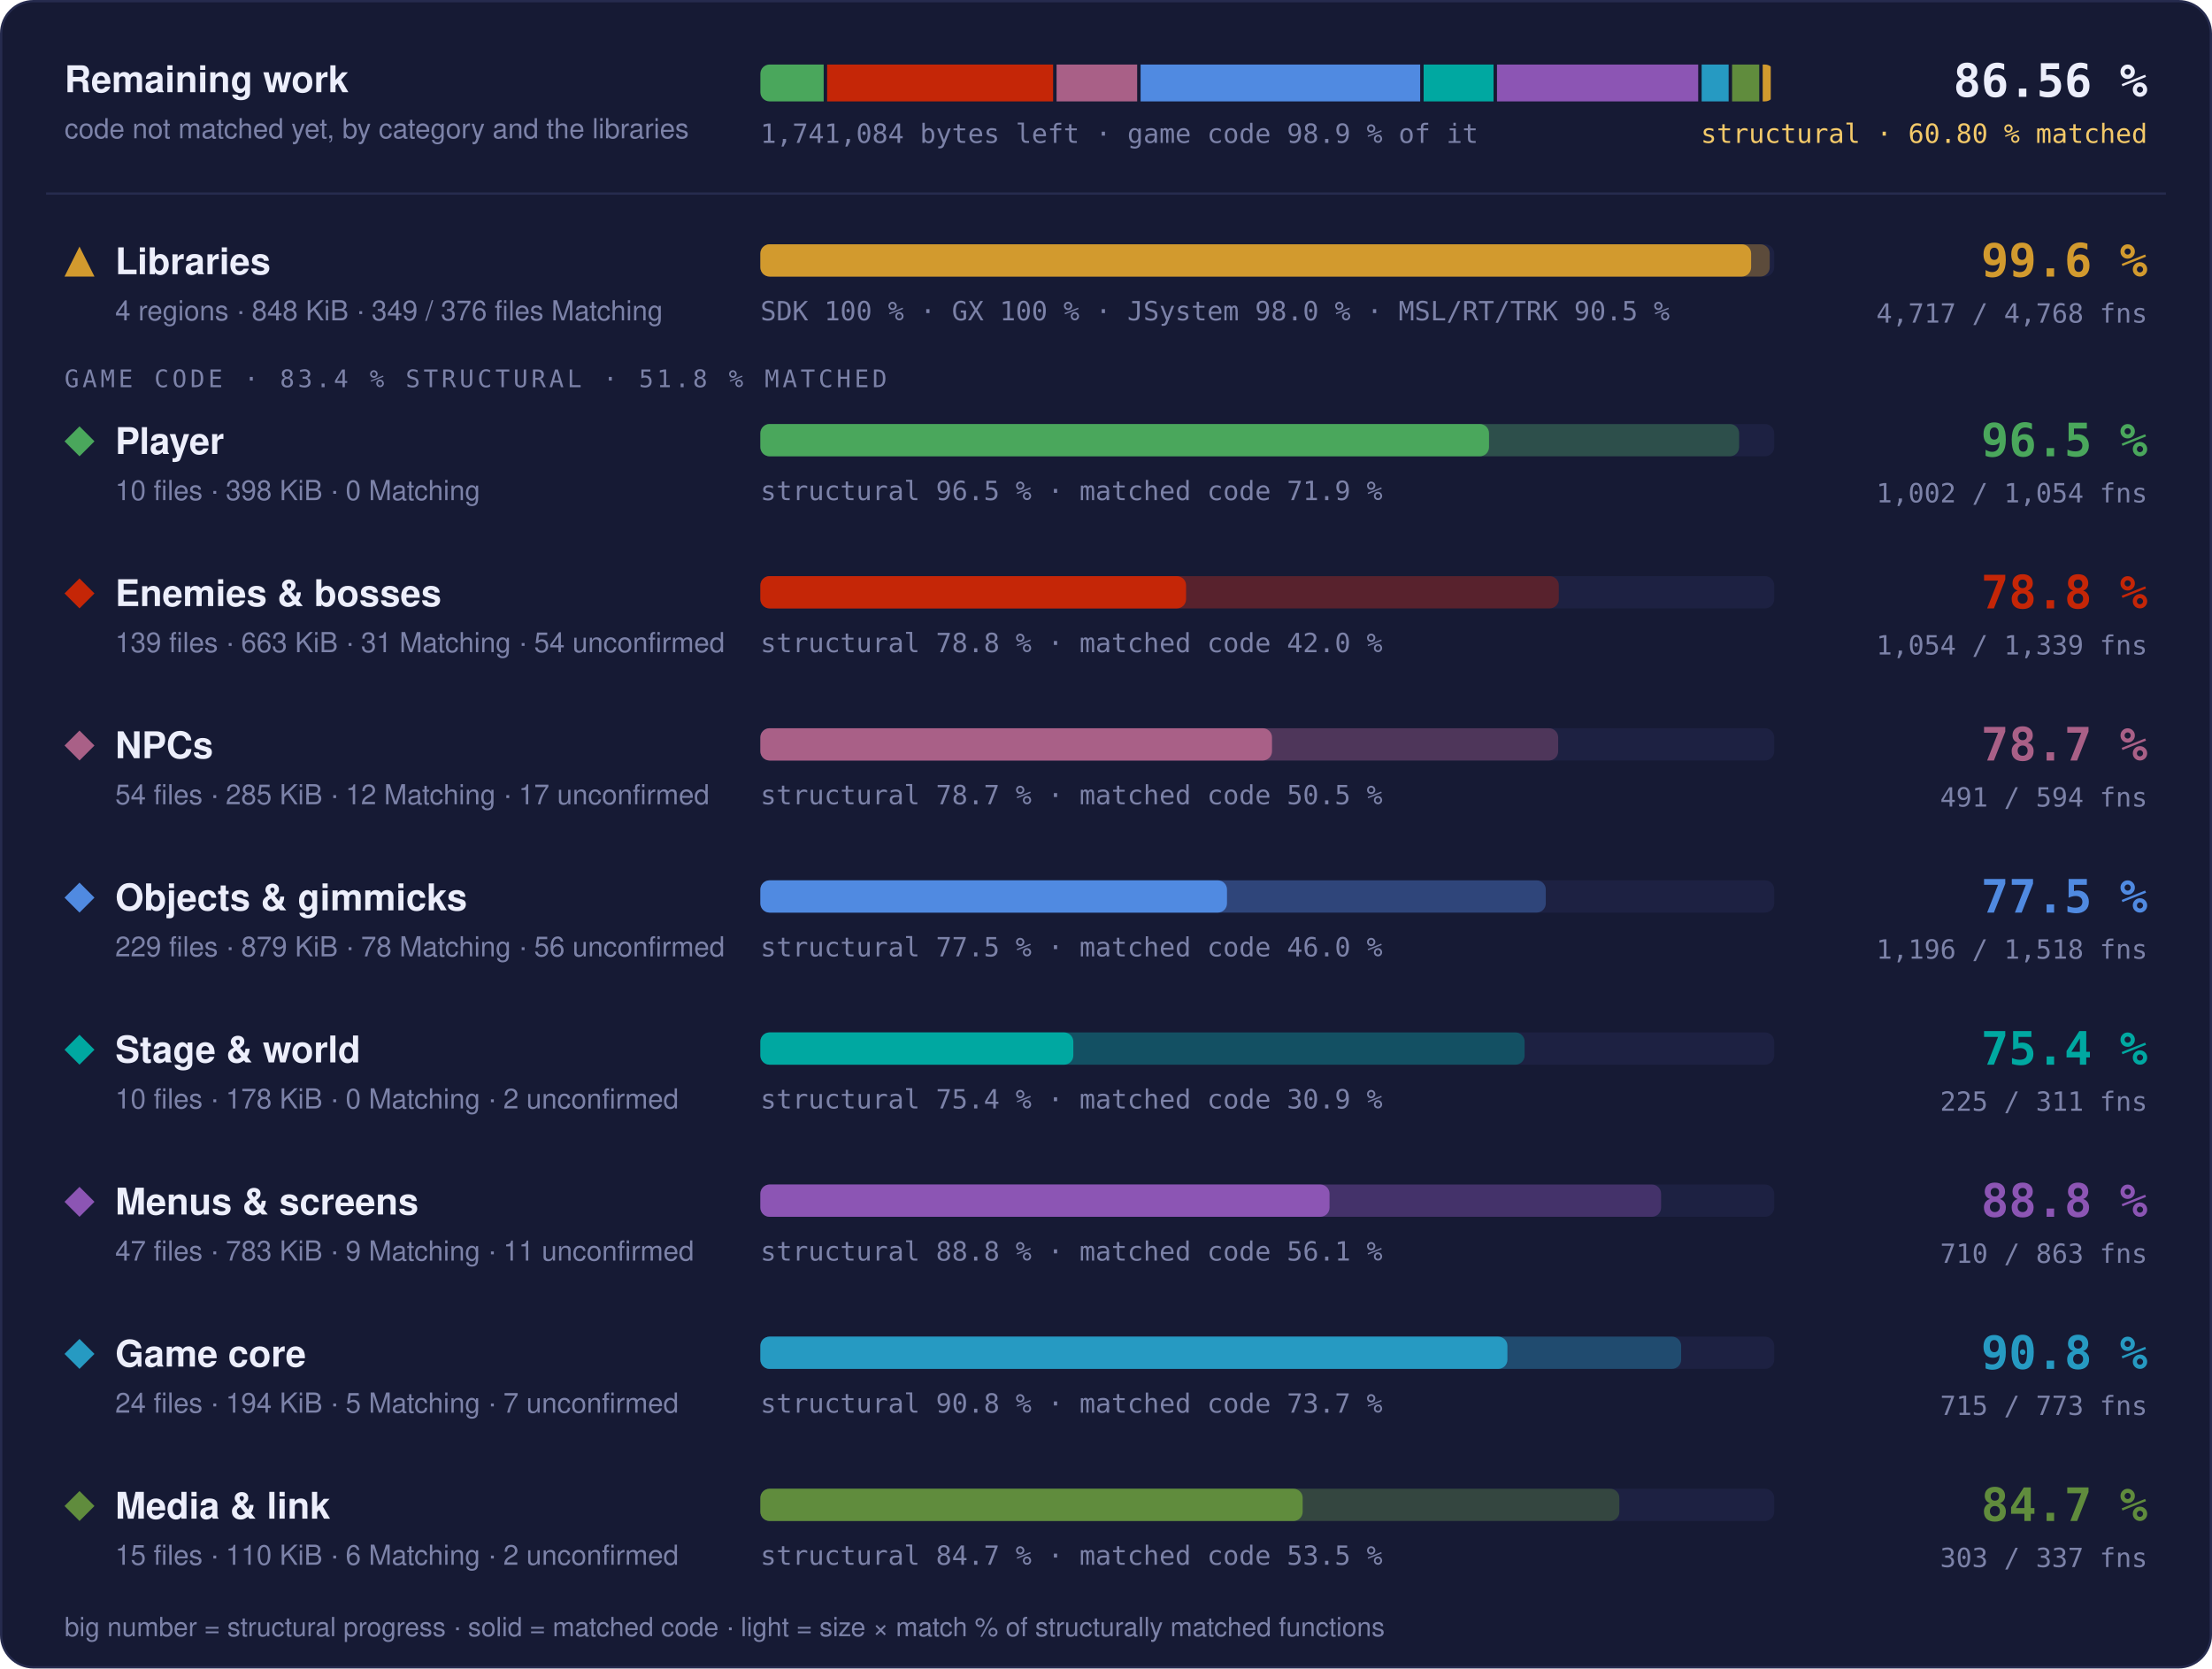
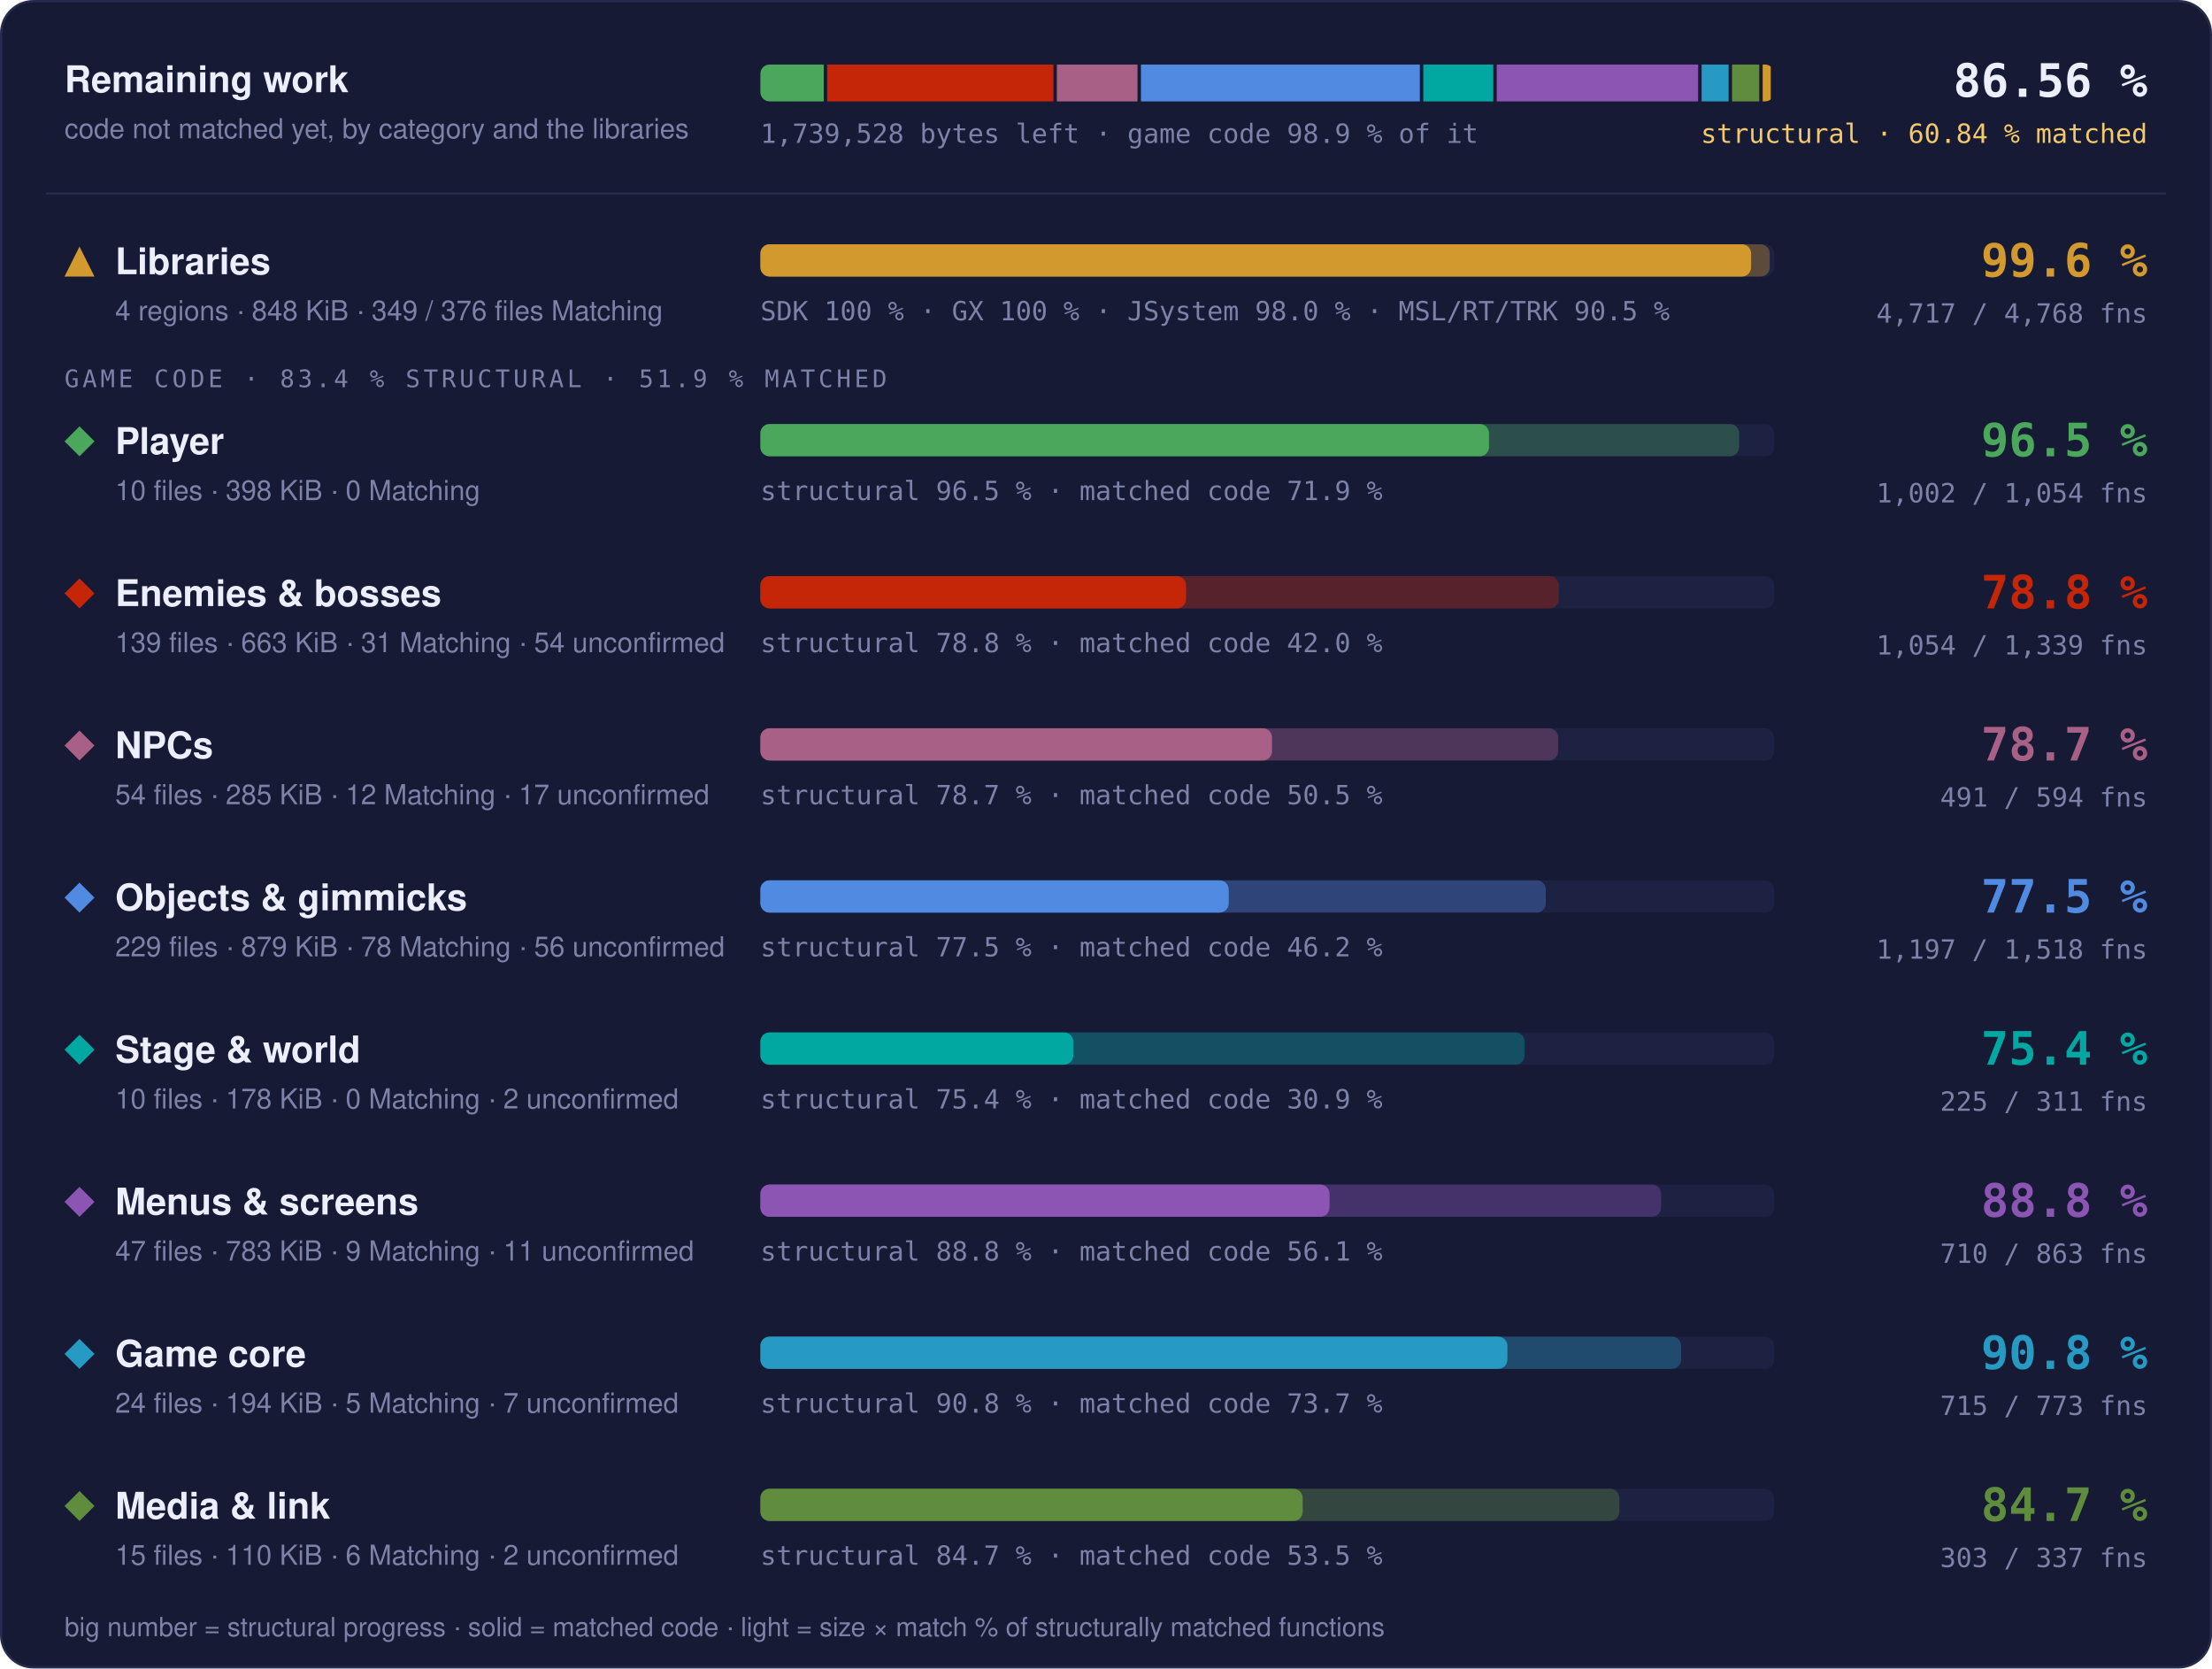
- <svg xmlns="http://www.w3.org/2000/svg" width="960" height="724" viewBox="0 0 960 724" role="img" aria-label="Progress overview: Libraries 99.6 % structural, 97.7 % matched code, 4717 of 4768 functions; Player 96.5 % structural, 71.9 % matched code, 1002 of 1054 functions; Enemies &amp; bosses 78.8 % structural, 42.0 % matched code, 1054 of 1339 functions; NPCs 78.7 % structural, 50.5 % matched code, 491 of 594 functions; Objects &amp; gimmicks 77.5 % structural, 46.0 % matched code, 1196 of 1518 functions; Stage &amp; world 75.4 % structural, 30.9 % matched code, 225 of 311 functions; Menus &amp; screens 88.8 % structural, 56.1 % matched code, 710 of 863 functions; Game core 90.8 % structural, 73.7 % matched code, 715 of 773 functions; Media &amp; link 84.7 % structural, 53.5 % matched code, 303 of 337 functions">
+ <svg xmlns="http://www.w3.org/2000/svg" width="960" height="724" viewBox="0 0 960 724" role="img" aria-label="Progress overview: Libraries 99.6 % structural, 97.7 % matched code, 4717 of 4768 functions; Player 96.5 % structural, 71.9 % matched code, 1002 of 1054 functions; Enemies &amp; bosses 78.8 % structural, 42.0 % matched code, 1054 of 1339 functions; NPCs 78.7 % structural, 50.5 % matched code, 491 of 594 functions; Objects &amp; gimmicks 77.5 % structural, 46.2 % matched code, 1197 of 1518 functions; Stage &amp; world 75.4 % structural, 30.9 % matched code, 225 of 311 functions; Menus &amp; screens 88.8 % structural, 56.1 % matched code, 710 of 863 functions; Game core 90.8 % structural, 73.7 % matched code, 715 of 773 functions; Media &amp; link 84.7 % structural, 53.5 % matched code, 303 of 337 functions">
  <style>text { font-family: -apple-system, BlinkMacSystemFont, 'Segoe UI', Helvetica, Arial, sans-serif; } .mono { font-family: ui-monospace, SFMono-Regular, 'SF Mono', Menlo, Consolas, monospace; } .grow { transform-box: fill-box; transform-origin: 0 50%; animation: grow 1.4s cubic-bezier(.2,.8,.2,1) both; } @keyframes grow { from { transform: scaleX(0); } } @media (prefers-reduced-motion: reduce) { * { animation: none !important; } }</style>
  <rect x="0.5" y="0.5" width="959" height="723" rx="14" fill="#161a34" stroke="#262b4e" />
  <text x="28" y="40" font-size="16" font-weight="700" fill="#eceefb">Remaining work</text>
  <text x="28" y="60" font-size="12" fill="#7c82a8">code not matched yet, by category and the libraries</text>
  <clipPath id="rw">
    <rect x="330" y="28" width="440" height="16" rx="4" />
  </clipPath>
  <g clip-path="url(#rw)">
-     <rect class="grow" x="330.00" y="28" width="27.47" height="16" fill="#4aa75c" />
-     <rect class="grow" x="358.97" y="28" width="98.08" height="16" fill="#c52607" />
-     <rect class="grow" x="458.55" y="28" width="34.97" height="16" fill="#a96087" />
-     <rect class="grow" x="495.02" y="28" width="121.33" height="16" fill="#508ae1" />
-     <rect class="grow" x="617.85" y="28" width="30.34" height="16" fill="#00a8a1" />
-     <rect class="grow" x="649.69" y="28" width="87.32" height="16" fill="#8c55b4" />
-     <rect class="grow" x="738.51" y="28" width="11.71" height="16" fill="#269ac2" />
-     <rect class="grow" x="751.72" y="28" width="11.78" height="16" fill="#608c3d" />
-     <rect class="grow" x="765.01" y="28" width="3.49" height="16" fill="#d29a2e" />
+     <rect class="grow" x="330.00" y="28" width="27.50" height="16" fill="#4aa75c" />
+     <rect class="grow" x="359.00" y="28" width="98.17" height="16" fill="#c52607" />
+     <rect class="grow" x="458.67" y="28" width="35.00" height="16" fill="#a96087" />
+     <rect class="grow" x="495.17" y="28" width="121.04" height="16" fill="#508ae1" />
+     <rect class="grow" x="617.71" y="28" width="30.37" height="16" fill="#00a8a1" />
+     <rect class="grow" x="649.58" y="28" width="87.40" height="16" fill="#8c55b4" />
+     <rect class="grow" x="738.49" y="28" width="11.72" height="16" fill="#269ac2" />
+     <rect class="grow" x="751.70" y="28" width="11.80" height="16" fill="#608c3d" />
+     <rect class="grow" x="765.00" y="28" width="3.50" height="16" fill="#d29a2e" />
  </g>
-   <text x="330" y="62" class="mono" font-size="11.5" fill="#7c82a8">1,741,084 bytes left · game code 98.9 % of it</text>
+   <text x="330" y="62" class="mono" font-size="11.5" fill="#7c82a8">1,739,528 bytes left · game code 98.9 % of it</text>
  <text x="932" y="42" text-anchor="end" class="mono" font-size="20" font-weight="700" fill="#eceefb">86.56 %</text>
-   <text x="932" y="62" text-anchor="end" class="mono" font-size="11.5" fill="#f3c969">structural · 60.80 % matched</text>
+   <text x="932" y="62" text-anchor="end" class="mono" font-size="11.5" fill="#f3c969">structural · 60.84 % matched</text>
  <line x1="20" x2="940" y1="84" y2="84" stroke="#262b4e" />
  <g fill="#d29a2e">
    <path d="M34.5 107L41 120L28 120Z" />
  </g>
  <text x="50" y="119" font-size="16" font-weight="700" fill="#eceefb">Libraries</text>
  <text x="50" y="139" font-size="12" fill="#7c82a8">4 regions · 848 KiB · 349 / 376 files Matching</text>
  <rect x="330" y="106" width="440" height="14" rx="4" fill="#1d2142" />
  <rect class="grow" style="animation-delay:0.0s" x="330" y="106" width="438.06" height="14" rx="4" fill="#d29a2e" fill-opacity="0.35" />
  <rect class="grow" style="animation-delay:0.0s" x="330" y="106" width="429.98" height="14" rx="4" fill="#d29a2e" />
  <text x="330" y="139" class="mono" font-size="11.5" fill="#7c82a8">SDK 100 % · GX 100 % · JSystem 98.0 % · MSL/RT/TRK 90.5 %</text>
  <text x="932" y="120" text-anchor="end" class="mono" font-size="20" font-weight="700" fill="#d29a2e">99.6 %</text>
  <text x="932" y="140" text-anchor="end" class="mono" font-size="11.5" fill="#7c82a8">4,717 / 4,768 fns</text>
-   <text x="28" y="168" class="mono" font-size="10.5" letter-spacing="0.14em" fill="#7c82a8">GAME CODE · 83.4 % STRUCTURAL · 51.8 % MATCHED</text>
+   <text x="28" y="168" class="mono" font-size="10.5" letter-spacing="0.14em" fill="#7c82a8">GAME CODE · 83.4 % STRUCTURAL · 51.9 % MATCHED</text>
  <g fill="#4aa75c">
    <path d="M34.5 185L41 191.5L34.5 198L28 191.5Z" />
  </g>
  <text x="50" y="197" font-size="16" font-weight="700" fill="#eceefb">Player</text>
  <text x="50" y="217" font-size="12" fill="#7c82a8">10 files · 398 KiB · 0 Matching</text>
  <rect x="330" y="184" width="440" height="14" rx="4" fill="#1d2142" />
  <rect class="grow" style="animation-delay:0.1s" x="330" y="184" width="424.77" height="14" rx="4" fill="#4aa75c" fill-opacity="0.35" />
  <rect class="grow" style="animation-delay:0.1s" x="330" y="184" width="316.23" height="14" rx="4" fill="#4aa75c" />
  <text x="330" y="217" class="mono" font-size="11.5" fill="#7c82a8">structural 96.5 % · matched code 71.9 %</text>
  <text x="932" y="198" text-anchor="end" class="mono" font-size="20" font-weight="700" fill="#4aa75c">96.5 %</text>
  <text x="932" y="218" text-anchor="end" class="mono" font-size="11.5" fill="#7c82a8">1,002 / 1,054 fns</text>
  <g fill="#c52607">
    <path d="M34.5 251L41 257.5L34.5 264L28 257.5Z" />
  </g>
  <text x="50" y="263" font-size="16" font-weight="700" fill="#eceefb">Enemies &amp; bosses</text>
  <text x="50" y="283" font-size="12" fill="#7c82a8">139 files · 663 KiB · 31 Matching · 54 unconfirmed</text>
  <rect x="330" y="250" width="440" height="14" rx="4" fill="#1d2142" />
  <rect class="grow" style="animation-delay:0.2s" x="330" y="250" width="346.52" height="14" rx="4" fill="#c52607" fill-opacity="0.35" />
  <rect class="grow" style="animation-delay:0.2s" x="330" y="250" width="184.75" height="14" rx="4" fill="#c52607" />
  <text x="330" y="283" class="mono" font-size="11.5" fill="#7c82a8">structural 78.8 % · matched code 42.0 %</text>
  <text x="932" y="264" text-anchor="end" class="mono" font-size="20" font-weight="700" fill="#c52607">78.8 %</text>
  <text x="932" y="284" text-anchor="end" class="mono" font-size="11.5" fill="#7c82a8">1,054 / 1,339 fns</text>
  <g fill="#a96087">
    <path d="M34.5 317L41 323.5L34.5 330L28 323.5Z" />
  </g>
  <text x="50" y="329" font-size="16" font-weight="700" fill="#eceefb">NPCs</text>
  <text x="50" y="349" font-size="12" fill="#7c82a8">54 files · 285 KiB · 12 Matching · 17 unconfirmed</text>
  <rect x="330" y="316" width="440" height="14" rx="4" fill="#1d2142" />
  <rect class="grow" style="animation-delay:0.3s" x="330" y="316" width="346.24" height="14" rx="4" fill="#a96087" fill-opacity="0.35" />
  <rect class="grow" style="animation-delay:0.3s" x="330" y="316" width="222.05" height="14" rx="4" fill="#a96087" />
  <text x="330" y="349" class="mono" font-size="11.5" fill="#7c82a8">structural 78.7 % · matched code 50.5 %</text>
  <text x="932" y="330" text-anchor="end" class="mono" font-size="20" font-weight="700" fill="#a96087">78.7 %</text>
  <text x="932" y="350" text-anchor="end" class="mono" font-size="11.5" fill="#7c82a8">491 / 594 fns</text>
  <g fill="#508ae1">
    <path d="M34.5 383L41 389.5L34.5 396L28 389.5Z" />
  </g>
  <text x="50" y="395" font-size="16" font-weight="700" fill="#eceefb">Objects &amp; gimmicks</text>
  <text x="50" y="415" font-size="12" fill="#7c82a8">229 files · 879 KiB · 78 Matching · 56 unconfirmed</text>
  <rect x="330" y="382" width="440" height="14" rx="4" fill="#1d2142" />
-   <rect class="grow" style="animation-delay:0.4s" x="330" y="382" width="340.86" height="14" rx="4" fill="#508ae1" fill-opacity="0.35" />
-   <rect class="grow" style="animation-delay:0.4s" x="330" y="382" width="202.51" height="14" rx="4" fill="#508ae1" />
-   <text x="330" y="415" class="mono" font-size="11.5" fill="#7c82a8">structural 77.5 % · matched code 46.0 %</text>
+   <rect class="grow" style="animation-delay:0.4s" x="330" y="382" width="340.87" height="14" rx="4" fill="#508ae1" fill-opacity="0.35" />
+   <rect class="grow" style="animation-delay:0.4s" x="330" y="382" width="203.27" height="14" rx="4" fill="#508ae1" />
+   <text x="330" y="415" class="mono" font-size="11.5" fill="#7c82a8">structural 77.5 % · matched code 46.2 %</text>
  <text x="932" y="396" text-anchor="end" class="mono" font-size="20" font-weight="700" fill="#508ae1">77.5 %</text>
-   <text x="932" y="416" text-anchor="end" class="mono" font-size="11.5" fill="#7c82a8">1,196 / 1,518 fns</text>
+   <text x="932" y="416" text-anchor="end" class="mono" font-size="11.5" fill="#7c82a8">1,197 / 1,518 fns</text>
  <g fill="#00a8a1">
    <path d="M34.5 449L41 455.5L34.5 462L28 455.5Z" />
  </g>
  <text x="50" y="461" font-size="16" font-weight="700" fill="#eceefb">Stage &amp; world</text>
  <text x="50" y="481" font-size="12" fill="#7c82a8">10 files · 178 KiB · 0 Matching · 2 unconfirmed</text>
  <rect x="330" y="448" width="440" height="14" rx="4" fill="#1d2142" />
  <rect class="grow" style="animation-delay:0.5s" x="330" y="448" width="331.68" height="14" rx="4" fill="#00a8a1" fill-opacity="0.35" />
  <rect class="grow" style="animation-delay:0.5s" x="330" y="448" width="135.82" height="14" rx="4" fill="#00a8a1" />
  <text x="330" y="481" class="mono" font-size="11.5" fill="#7c82a8">structural 75.4 % · matched code 30.9 %</text>
  <text x="932" y="462" text-anchor="end" class="mono" font-size="20" font-weight="700" fill="#00a8a1">75.4 %</text>
  <text x="932" y="482" text-anchor="end" class="mono" font-size="11.5" fill="#7c82a8">225 / 311 fns</text>
  <g fill="#8c55b4">
    <path d="M34.5 515L41 521.5L34.5 528L28 521.5Z" />
  </g>
  <text x="50" y="527" font-size="16" font-weight="700" fill="#eceefb">Menus &amp; screens</text>
  <text x="50" y="547" font-size="12" fill="#7c82a8">47 files · 783 KiB · 9 Matching · 11 unconfirmed</text>
  <rect x="330" y="514" width="440" height="14" rx="4" fill="#1d2142" />
  <rect class="grow" style="animation-delay:0.6s" x="330" y="514" width="390.91" height="14" rx="4" fill="#8c55b4" fill-opacity="0.35" />
  <rect class="grow" style="animation-delay:0.6s" x="330" y="514" width="247.01" height="14" rx="4" fill="#8c55b4" />
  <text x="330" y="547" class="mono" font-size="11.5" fill="#7c82a8">structural 88.8 % · matched code 56.1 %</text>
  <text x="932" y="528" text-anchor="end" class="mono" font-size="20" font-weight="700" fill="#8c55b4">88.8 %</text>
  <text x="932" y="548" text-anchor="end" class="mono" font-size="11.5" fill="#7c82a8">710 / 863 fns</text>
  <g fill="#269ac2">
    <path d="M34.5 581L41 587.5L34.5 594L28 587.5Z" />
  </g>
  <text x="50" y="593" font-size="16" font-weight="700" fill="#eceefb">Game core</text>
  <text x="50" y="613" font-size="12" fill="#7c82a8">24 files · 194 KiB · 5 Matching · 7 unconfirmed</text>
  <rect x="330" y="580" width="440" height="14" rx="4" fill="#1d2142" />
  <rect class="grow" style="animation-delay:0.7s" x="330" y="580" width="399.61" height="14" rx="4" fill="#269ac2" fill-opacity="0.35" />
  <rect class="grow" style="animation-delay:0.7s" x="330" y="580" width="324.21" height="14" rx="4" fill="#269ac2" />
  <text x="330" y="613" class="mono" font-size="11.5" fill="#7c82a8">structural 90.8 % · matched code 73.7 %</text>
  <text x="932" y="594" text-anchor="end" class="mono" font-size="20" font-weight="700" fill="#269ac2">90.8 %</text>
  <text x="932" y="614" text-anchor="end" class="mono" font-size="11.5" fill="#7c82a8">715 / 773 fns</text>
  <g fill="#608c3d">
    <path d="M34.5 647L41 653.5L34.5 660L28 653.5Z" />
  </g>
  <text x="50" y="659" font-size="16" font-weight="700" fill="#eceefb">Media &amp; link</text>
  <text x="50" y="679" font-size="12" fill="#7c82a8">15 files · 110 KiB · 6 Matching · 2 unconfirmed</text>
  <rect x="330" y="646" width="440" height="14" rx="4" fill="#1d2142" />
  <rect class="grow" style="animation-delay:0.8s" x="330" y="646" width="372.79" height="14" rx="4" fill="#608c3d" fill-opacity="0.35" />
  <rect class="grow" style="animation-delay:0.8s" x="330" y="646" width="235.36" height="14" rx="4" fill="#608c3d" />
  <text x="330" y="679" class="mono" font-size="11.5" fill="#7c82a8">structural 84.7 % · matched code 53.5 %</text>
  <text x="932" y="660" text-anchor="end" class="mono" font-size="20" font-weight="700" fill="#608c3d">84.7 %</text>
  <text x="932" y="680" text-anchor="end" class="mono" font-size="11.5" fill="#7c82a8">303 / 337 fns</text>
  <text x="28" y="710" font-size="11.5" fill="#7c82a8">big number = structural progress · solid = matched code · light = size × match % of structurally matched functions</text>
</svg>
